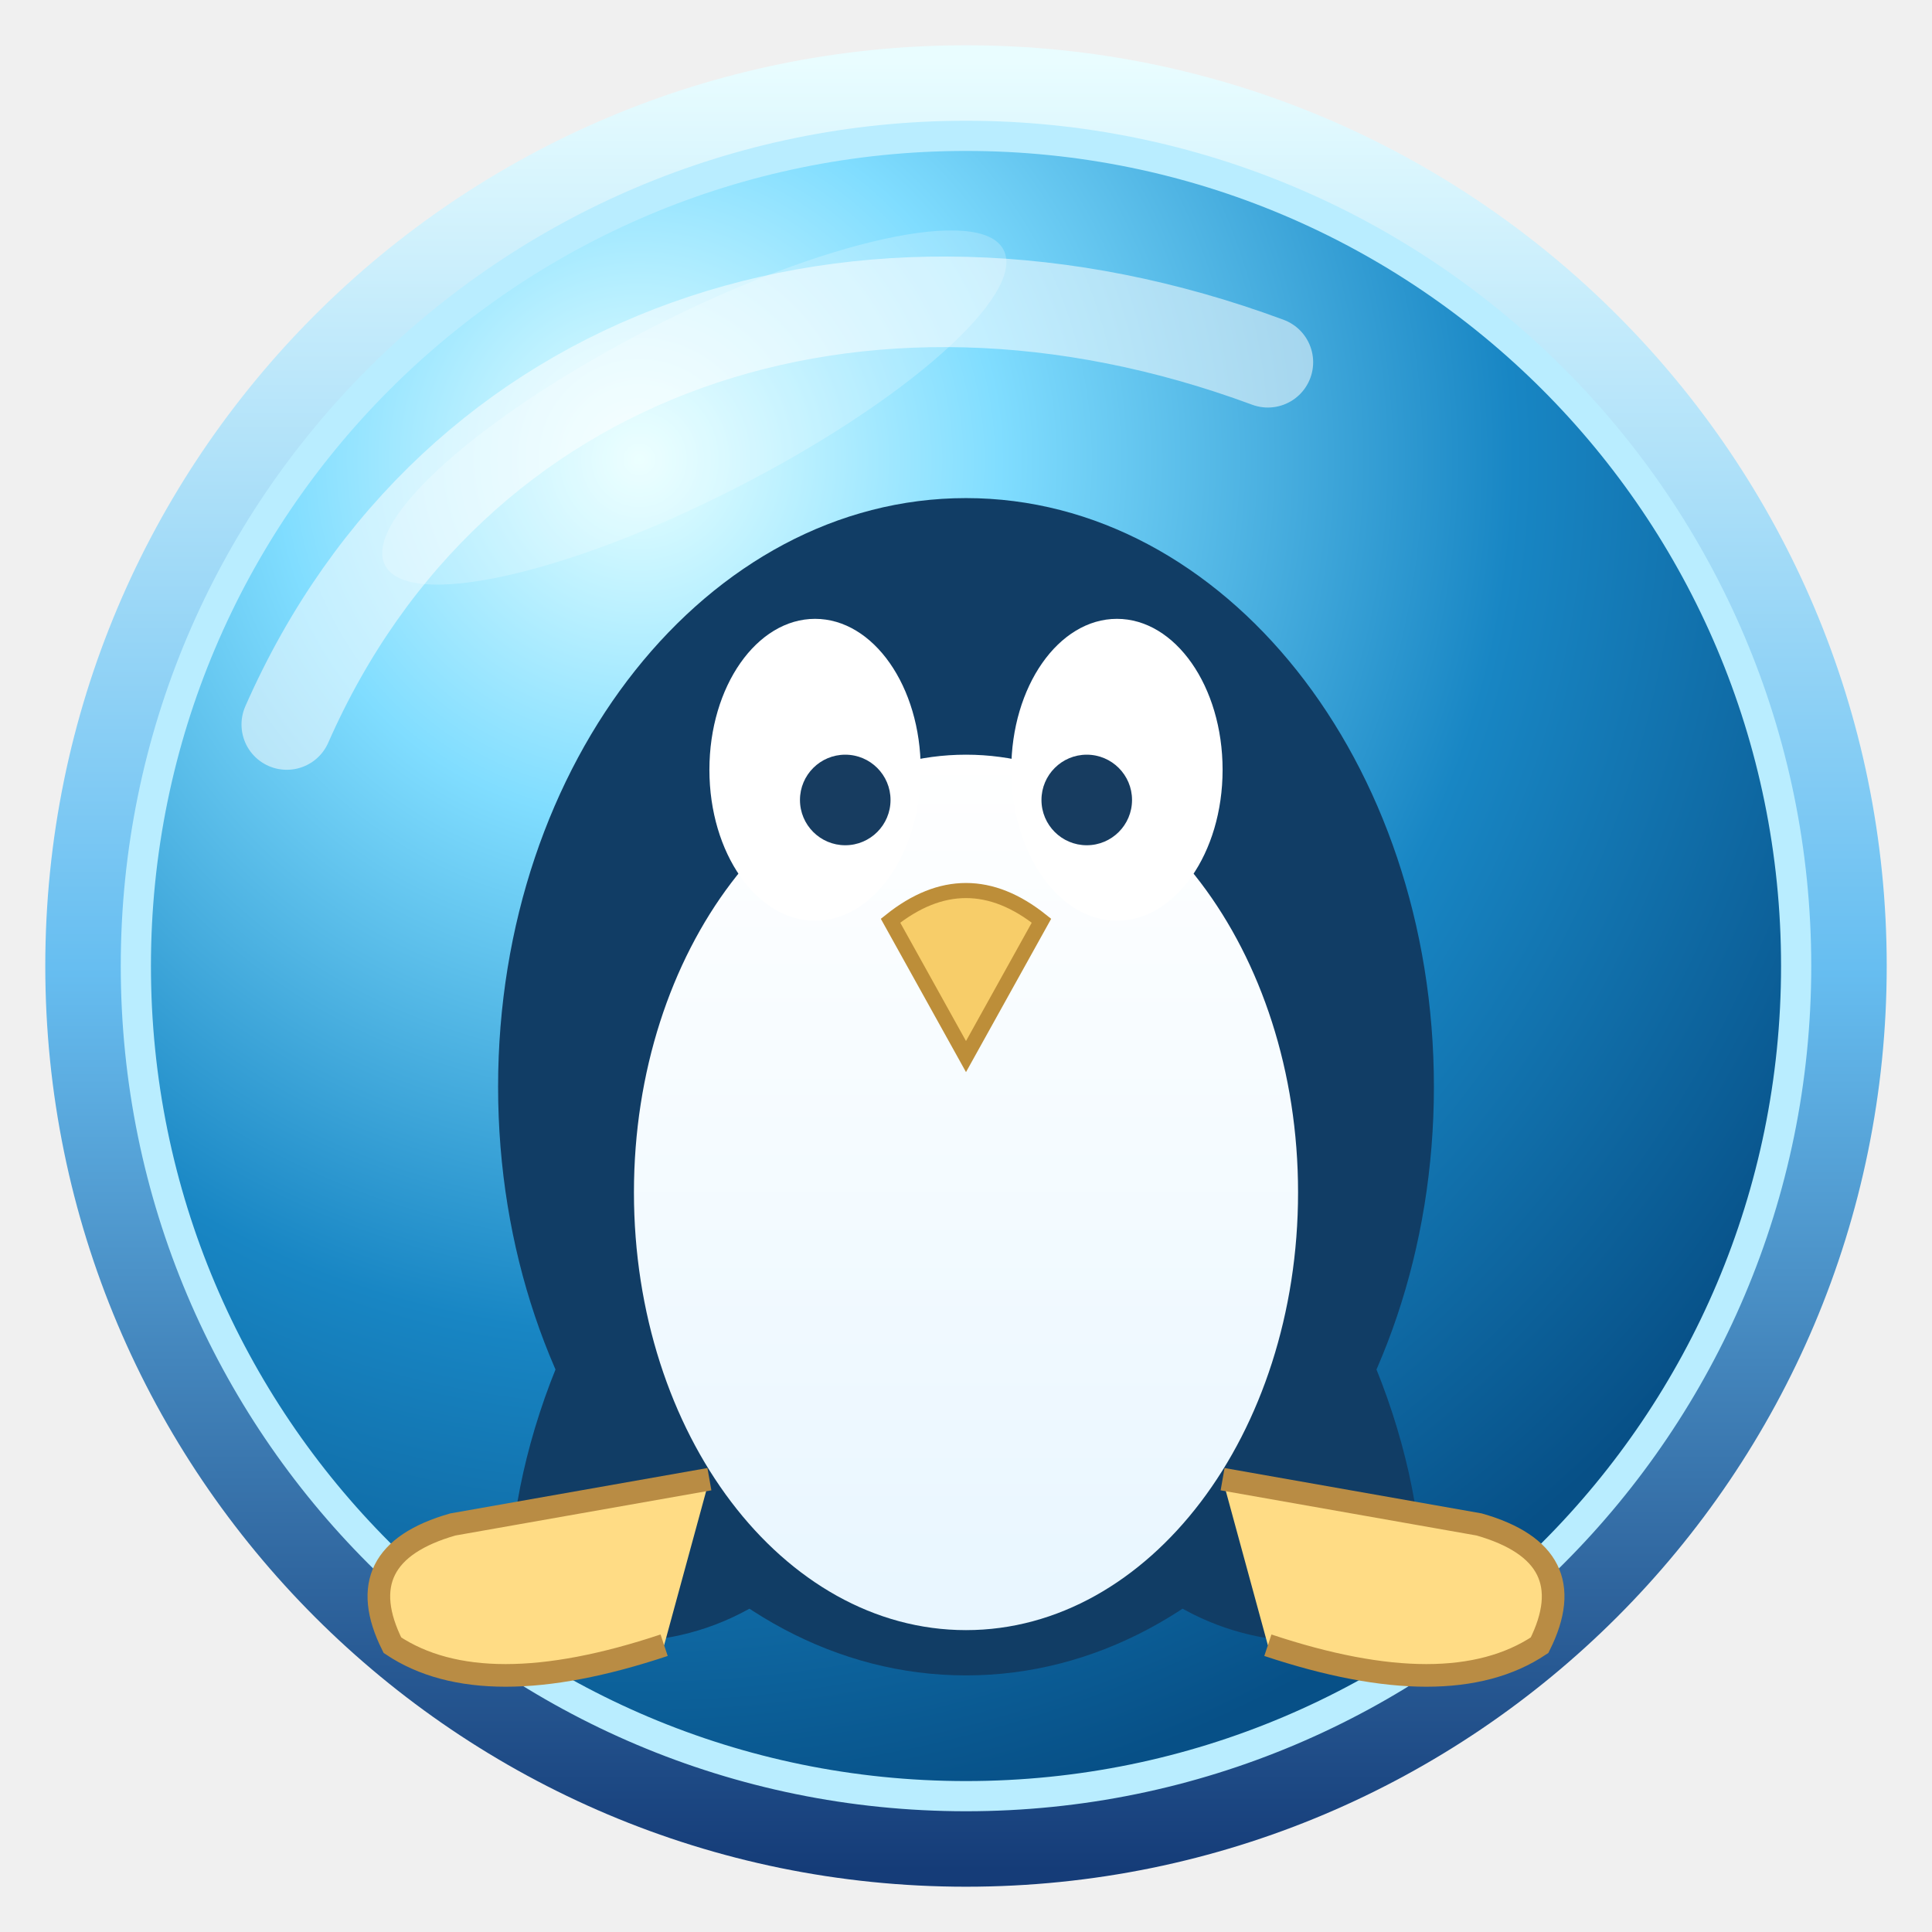
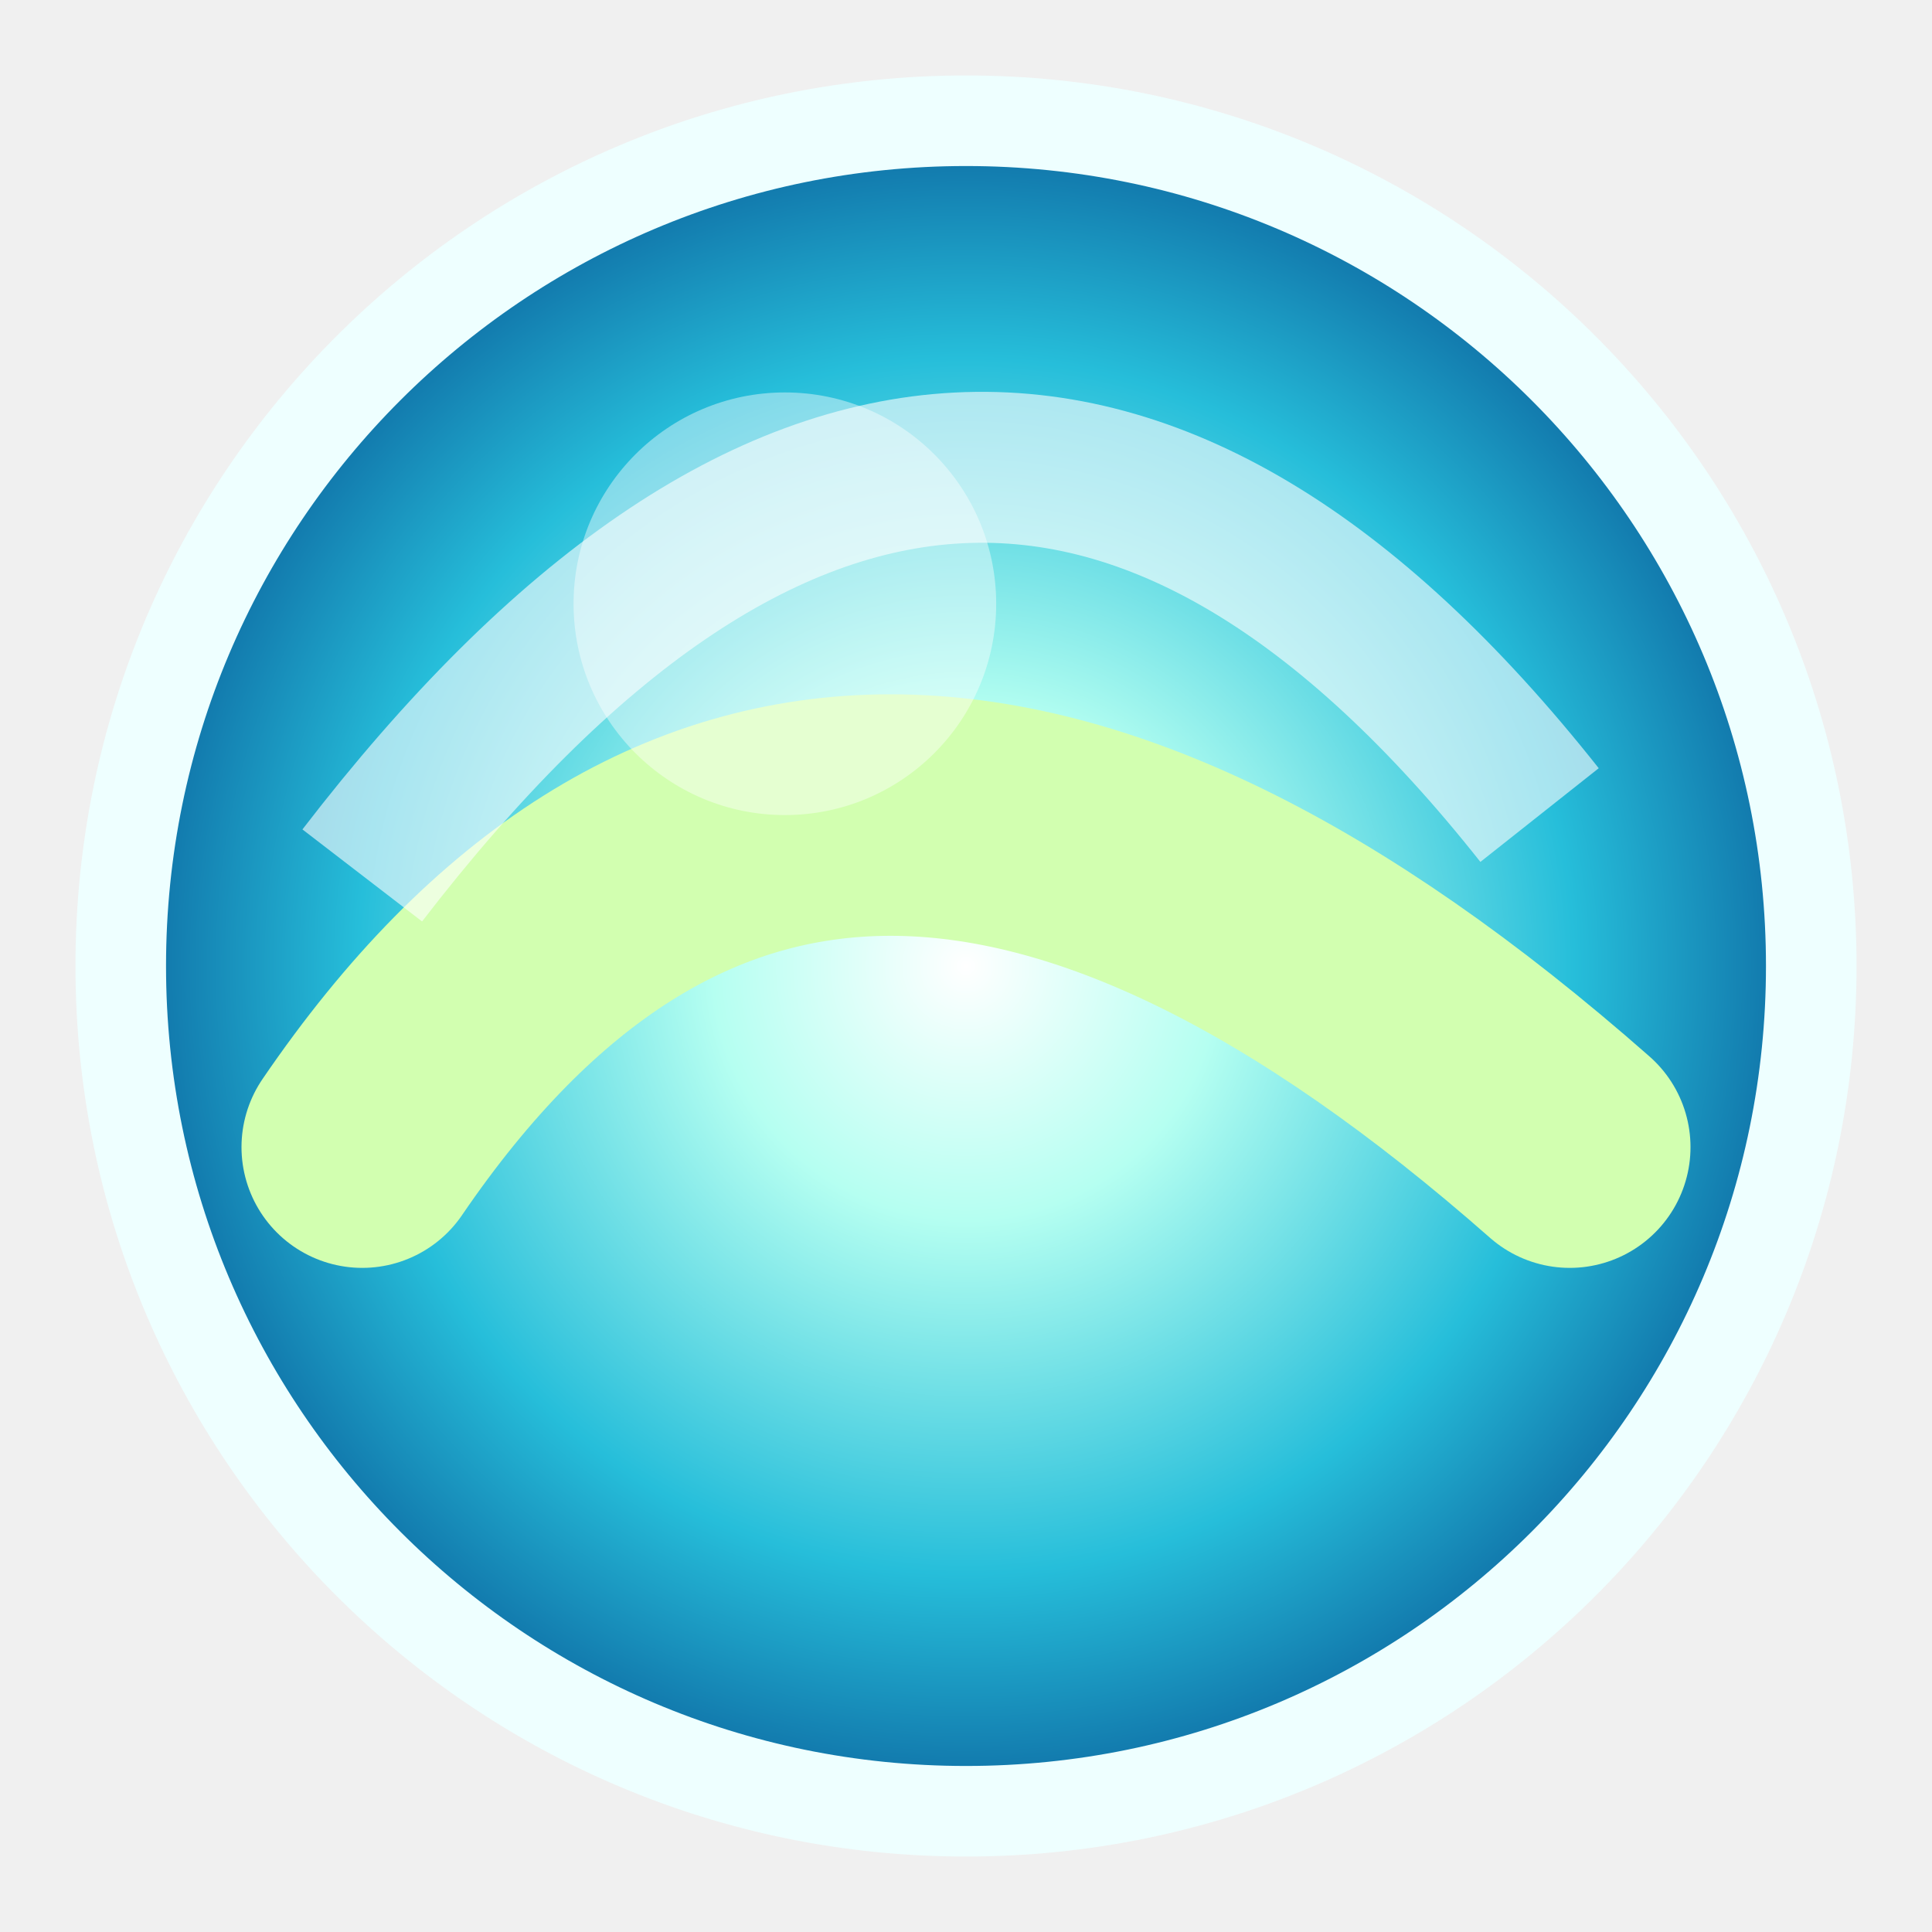
- <svg xmlns="http://www.w3.org/2000/svg" viewBox="0 0 128 128" role="img" aria-label="Aero Penguin, RiceBowl's original Windows 7-inspired Linux mascot">
+ <svg xmlns="http://www.w3.org/2000/svg" viewBox="0 0 64 64">
  <defs>
-     <radialGradient id="orb" cx="30%" cy="19%" r="85%">
-       <stop stop-color="#e7ffff" />
-       <stop offset=".26" stop-color="#80ddff" />
-       <stop offset=".63" stop-color="#1886c4" />
-       <stop offset="1" stop-color="#075087" />
+     <radialGradient id="b">
+       <stop stop-color="#fff" />
+       <stop offset=".3" stop-color="#b5fff1" />
+       <stop offset=".72" stop-color="#26beda" />
+       <stop offset="1" stop-color="#0e6ca4" />
    </radialGradient>
-     <linearGradient id="rim" x2="0" y2="1">
-       <stop stop-color="#e9fdff" />
-       <stop offset=".5" stop-color="#67bef1" />
-       <stop offset="1" stop-color="#153c78" />
-     </linearGradient>
-     <linearGradient id="tux" x2="0" y2="1">
-       <stop stop-color="#fff" />
-       <stop offset="1" stop-color="#e8f6ff" />
-     </linearGradient>
  </defs>
-   <circle cx="64" cy="64" r="61" fill="url(#rim)" />
-   <circle cx="64" cy="64" r="55" fill="url(#orb)" stroke="#b9edff" stroke-width="2" />
-   <path d="M19 48C30 23 57 14 84 24" fill="none" stroke="#fff" stroke-opacity=".53" stroke-width="6" stroke-linecap="round" />
-   <ellipse cx="64" cy="72" rx="31" ry="39" fill="#113d65" />
-   <path d="M45 78c-9 9-12 23-11 29 6 3 13 2 18-2M83 78c9 9 12 23 11 29-6 3-13 2-18-2" fill="#113d65" />
-   <ellipse cx="64" cy="79" rx="22" ry="29" fill="url(#tux)" />
-   <ellipse cx="54" cy="51" rx="7" ry="10" fill="#fff" />
-   <ellipse cx="74" cy="51" rx="7" ry="10" fill="#fff" />
-   <circle cx="56" cy="53" r="3" fill="#173c60" />
-   <circle cx="72" cy="53" r="3" fill="#173c60" />
-   <path d="M59 61q5-4 10 0l-5 9Z" fill="#f7cd69" stroke="#bd8e39" stroke-width="1" />
-   <path d="M44 109q-12 4-18 0-3-6 4-8l17-3M84 109q12 4 18 0 3-6-4-8l-17-3" fill="#ffdc85" stroke="#b98c44" stroke-width="1.5" />
-   <ellipse cx="46" cy="27" rx="23" ry="6" fill="#fff" opacity=".22" transform="rotate(-27 46 27)" />
+   <circle cx="32" cy="32" r="28" fill="url(#b)" stroke="#eeffff" stroke-width="3" />
+   <path d="M12 38q15-22 40 0" fill="none" stroke="#d2ffb0" stroke-width="8" stroke-linecap="round" />
+   <path d="M12 29q20-26 39-2" fill="none" stroke="#fff" stroke-width="5" opacity=".6" />
+   <circle cx="26" cy="20" r="7" fill="#fff" opacity=".42" />
</svg>
